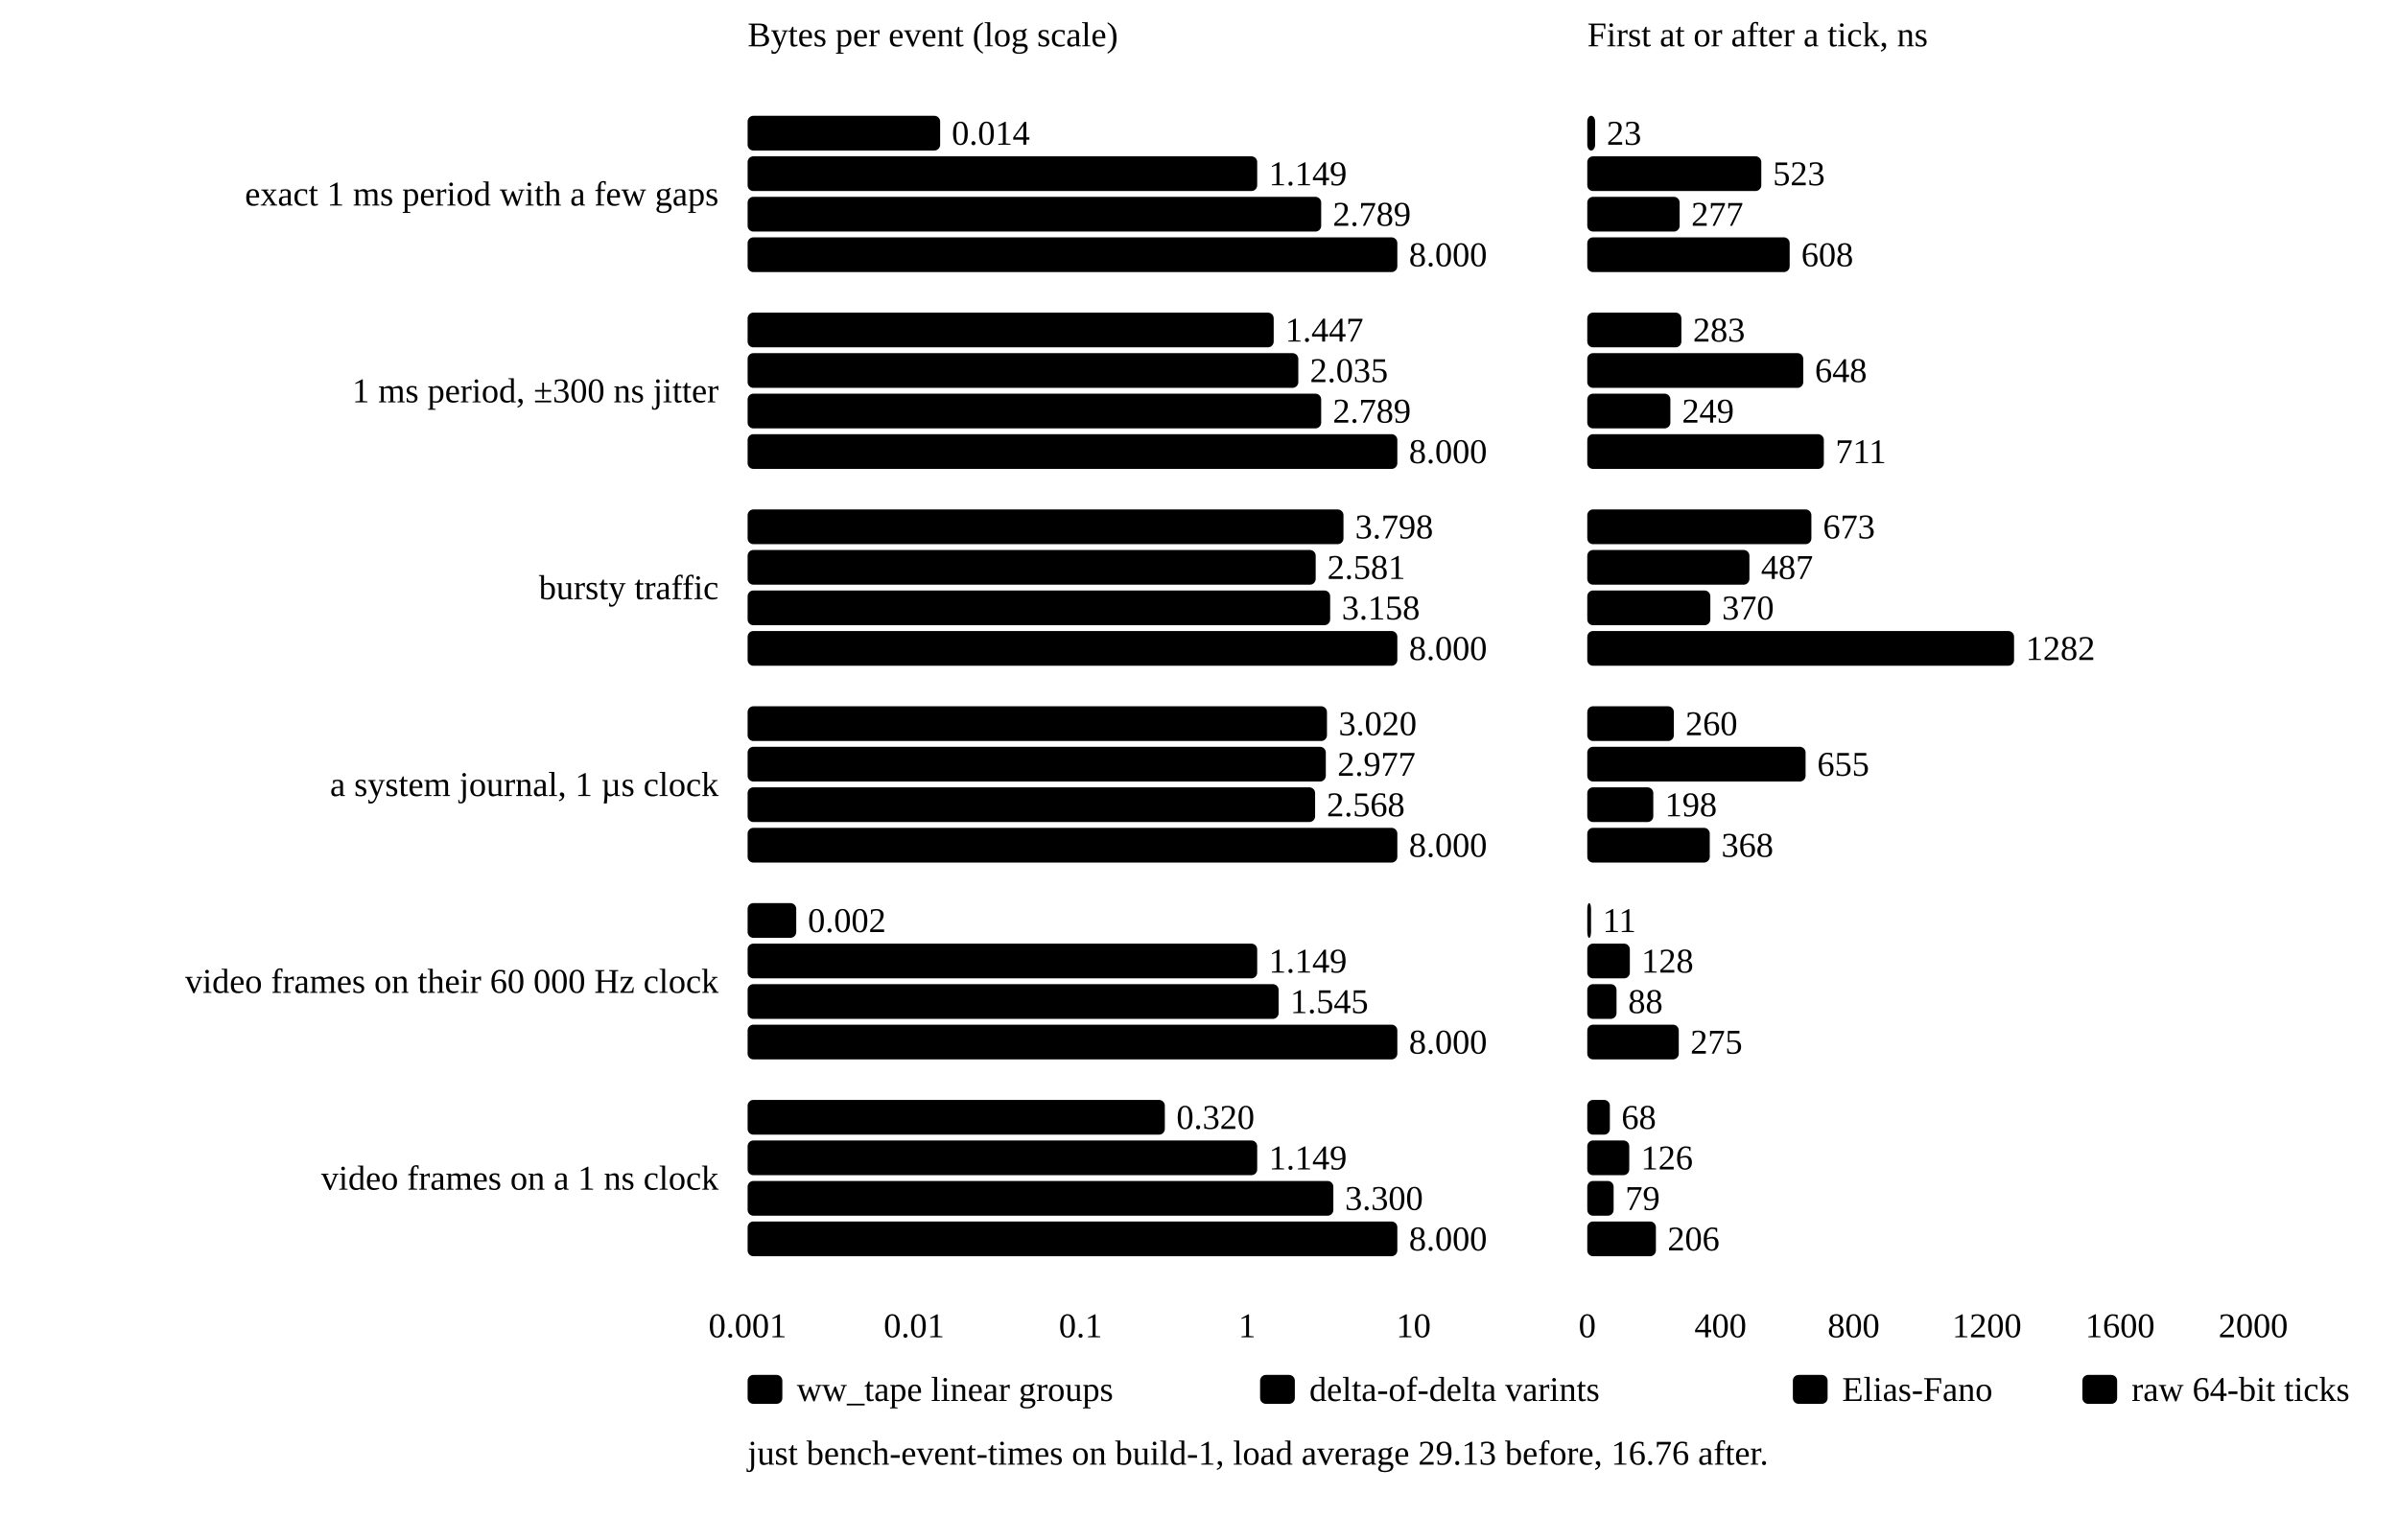
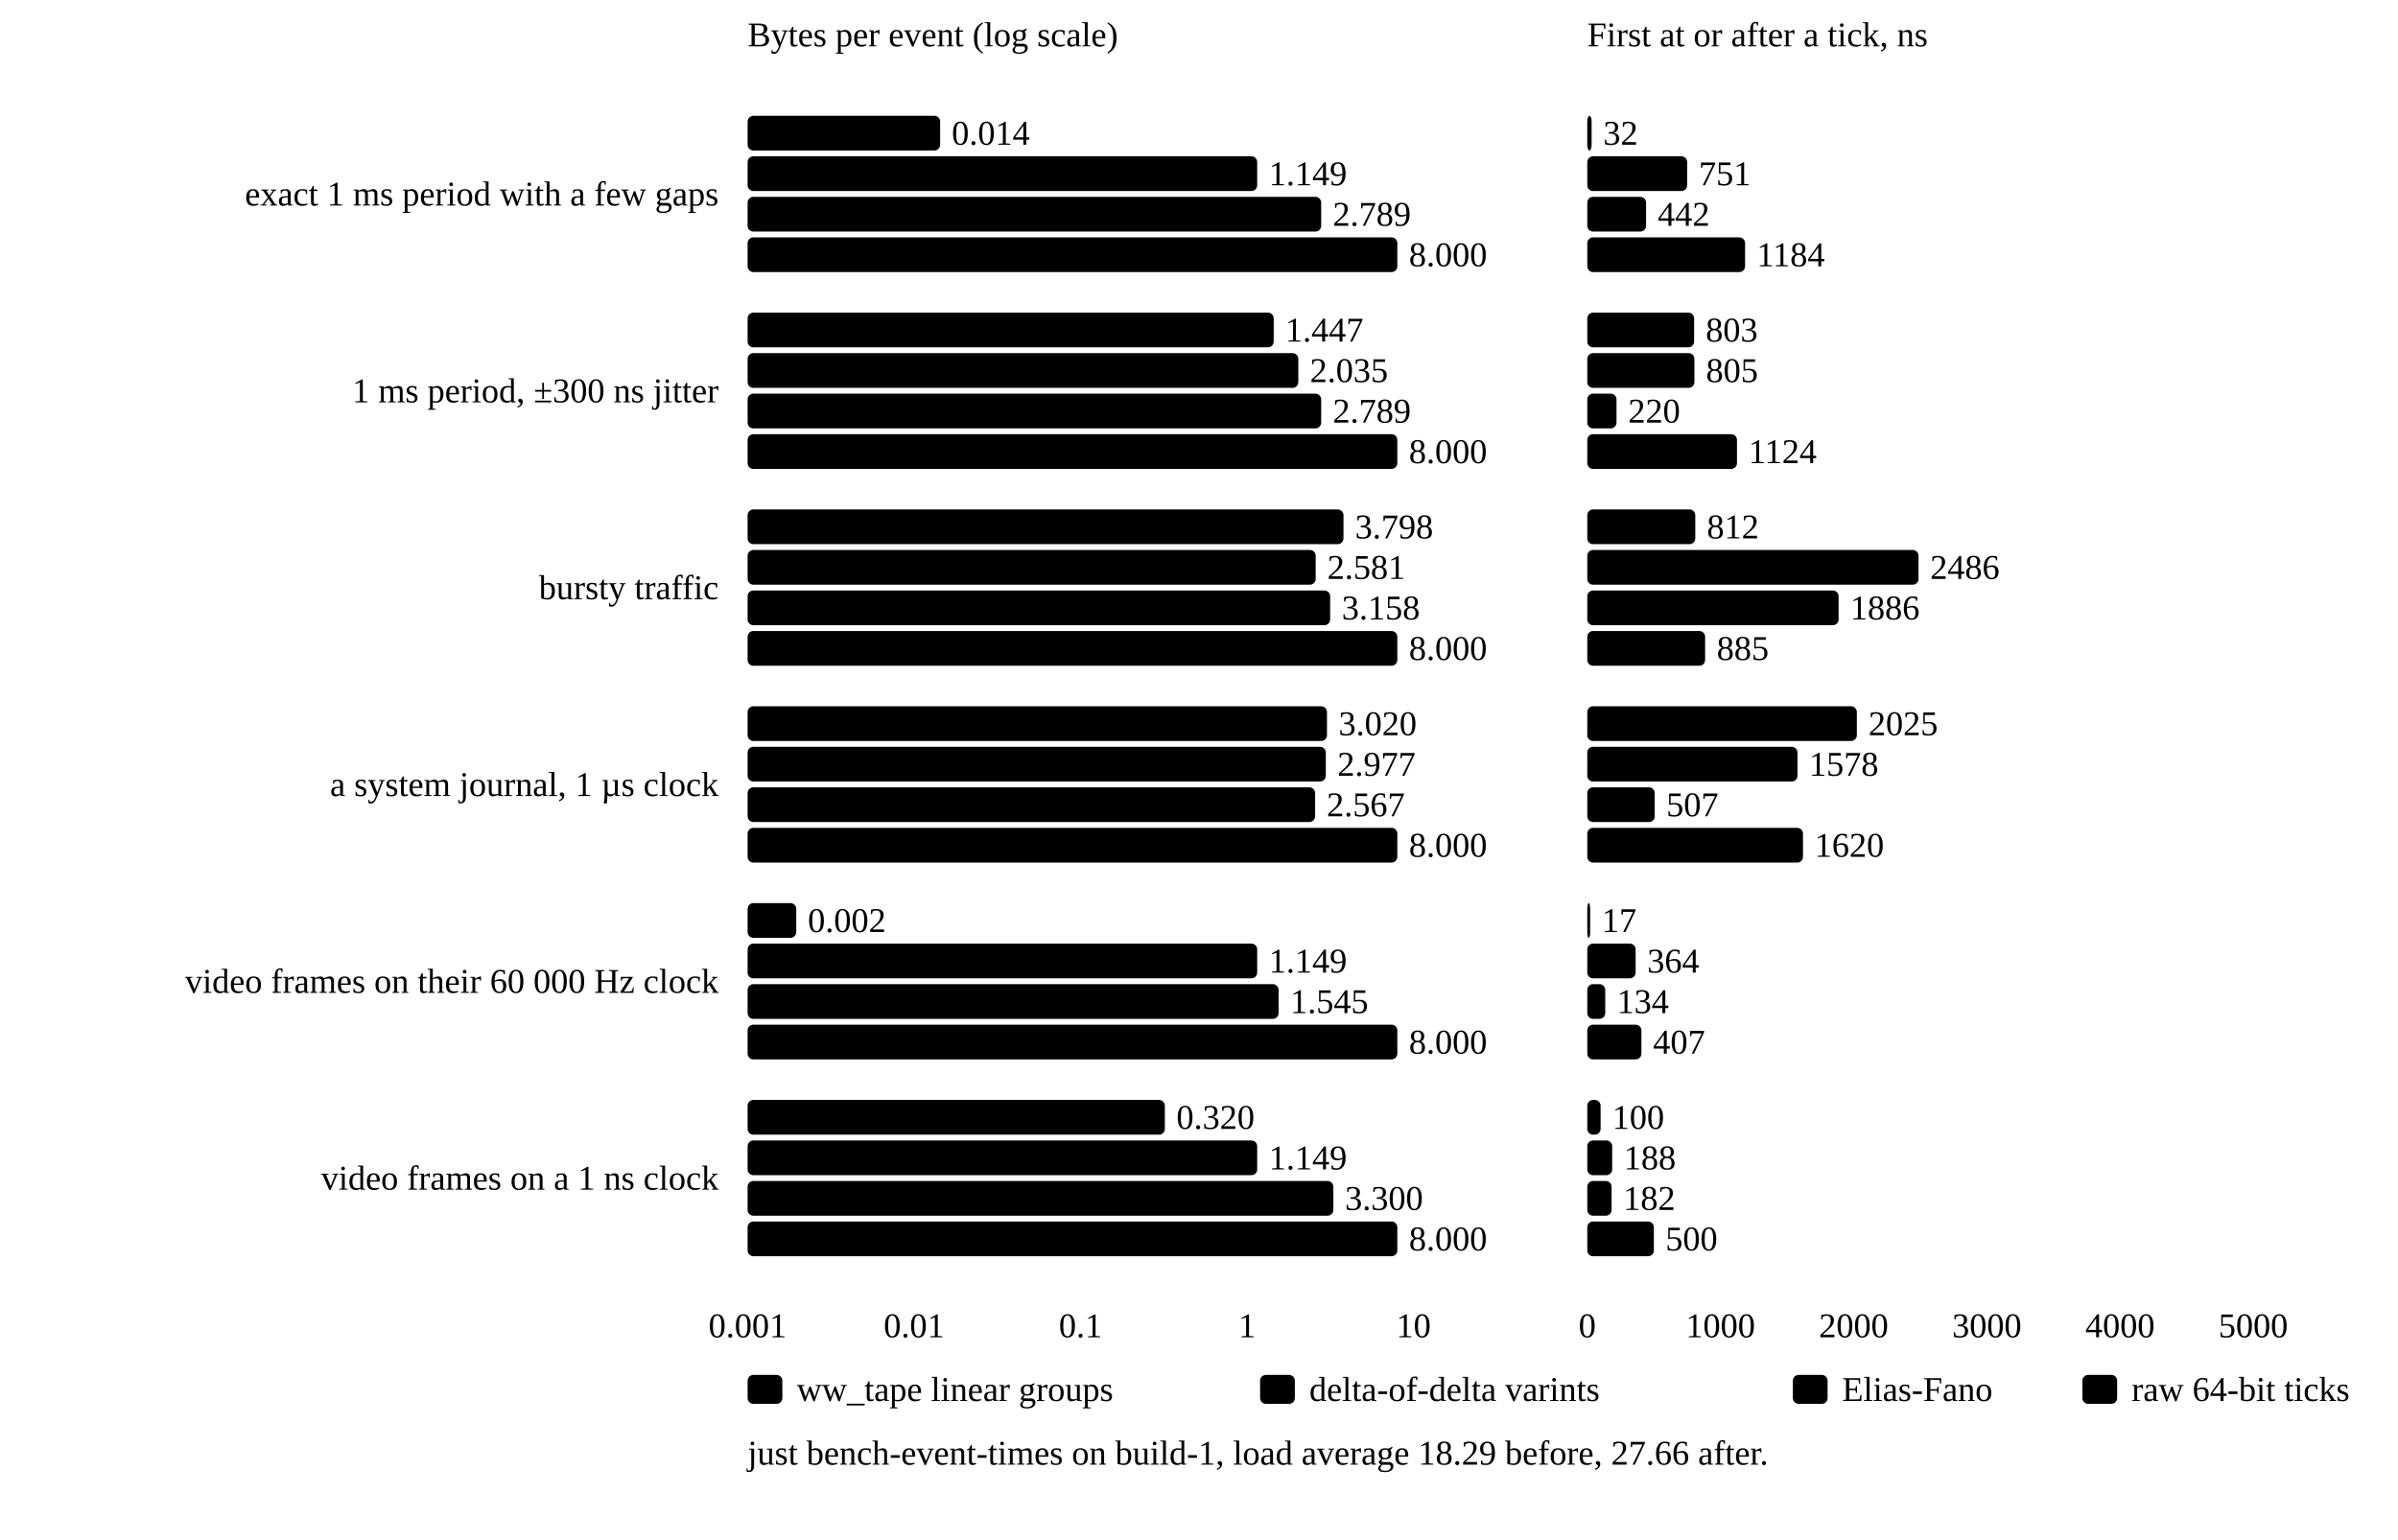
<svg xmlns="http://www.w3.org/2000/svg" class="ww-svg" viewBox="0 0 828.2 532" width="828.2" height="532" role="img" aria-label="Event start ticks per workload: bytes per event on a log scale, and the time to find the first event at or after a tick, for ww_tape's linear groups, delta-of-delta varints, Elias-Fano and raw ticks">
  <text x="258.2" y="16.0" text-anchor="start" class="strong">Bytes per event (log scale)</text>
  <line x1="258.2" y1="34.0" x2="258.2" y2="448.0" class="thin" />
  <text x="258.2" y="462.0" text-anchor="middle" class="small soft">0.001</text>
  <line x1="315.7" y1="34.0" x2="315.7" y2="448.0" class="thin" />
  <text x="315.7" y="462.0" text-anchor="middle" class="small soft">0.01</text>
  <line x1="373.2" y1="34.0" x2="373.2" y2="448.0" class="thin" />
  <text x="373.2" y="462.0" text-anchor="middle" class="small soft">0.1</text>
  <line x1="430.7" y1="34.0" x2="430.7" y2="448.0" class="thin" />
  <text x="430.7" y="462.0" text-anchor="middle" class="small soft">1</text>
  <line x1="488.2" y1="34.0" x2="488.2" y2="448.0" class="thin" />
  <text x="488.2" y="462.0" text-anchor="middle" class="small soft">10</text>
  <rect x="258.2" y="40.0" width="66.5" height="12.0" rx="2" class="blue" />
  <text x="328.7" y="50.0" text-anchor="start" class="small">0.014</text>
  <rect x="258.2" y="54.0" width="176.0" height="12.0" rx="2" class="amber" />
  <text x="438.2" y="64.0" text-anchor="start" class="small">1.149</text>
  <rect x="258.2" y="68.0" width="198.1" height="12.0" rx="2" class="green" />
  <text x="460.3" y="78.0" text-anchor="start" class="small">2.789</text>
  <rect x="258.2" y="82.0" width="224.4" height="12.0" rx="2" class="tint-ink" />
  <text x="486.6" y="92.0" text-anchor="start" class="small">8.000</text>
  <rect x="258.2" y="108.0" width="181.7" height="12.0" rx="2" class="blue" />
  <text x="443.9" y="118.0" text-anchor="start" class="small">1.447</text>
  <rect x="258.2" y="122.0" width="190.2" height="12.0" rx="2" class="amber" />
  <text x="452.4" y="132.0" text-anchor="start" class="small">2.035</text>
  <rect x="258.2" y="136.0" width="198.1" height="12.0" rx="2" class="green" />
  <text x="460.3" y="146.0" text-anchor="start" class="small">2.789</text>
  <rect x="258.2" y="150.0" width="224.4" height="12.0" rx="2" class="tint-ink" />
  <text x="486.6" y="160.0" text-anchor="start" class="small">8.000</text>
  <rect x="258.2" y="176.0" width="205.8" height="12.0" rx="2" class="blue" />
  <text x="468.0" y="186.0" text-anchor="start" class="small">3.798</text>
  <rect x="258.2" y="190.0" width="196.2" height="12.0" rx="2" class="amber" />
  <text x="458.4" y="200.0" text-anchor="start" class="small">2.581</text>
  <rect x="258.2" y="204.0" width="201.2" height="12.0" rx="2" class="green" />
  <text x="463.4" y="214.0" text-anchor="start" class="small">3.158</text>
  <rect x="258.2" y="218.0" width="224.4" height="12.0" rx="2" class="tint-ink" />
  <text x="486.6" y="228.0" text-anchor="start" class="small">8.000</text>
  <rect x="258.2" y="244.0" width="200.1" height="12.0" rx="2" class="blue" />
  <text x="462.3" y="254.0" text-anchor="start" class="small">3.020</text>
  <rect x="258.2" y="258.0" width="199.7" height="12.0" rx="2" class="amber" />
  <text x="461.9" y="268.0" text-anchor="start" class="small">2.977</text>
  <rect x="258.2" y="272.0" width="196.0" height="12.0" rx="2" class="green" />
-   <text x="458.2" y="282.0" text-anchor="start" class="small">2.568</text>
+   <text x="458.2" y="282.0" text-anchor="start" class="small">2.567</text>
  <rect x="258.2" y="286.0" width="224.4" height="12.0" rx="2" class="tint-ink" />
  <text x="486.6" y="296.0" text-anchor="start" class="small">8.000</text>
  <rect x="258.2" y="312.0" width="16.8" height="12.0" rx="2" class="blue" />
  <text x="279.0" y="322.0" text-anchor="start" class="small">0.002</text>
  <rect x="258.2" y="326.0" width="176.0" height="12.0" rx="2" class="amber" />
  <text x="438.2" y="336.0" text-anchor="start" class="small">1.149</text>
  <rect x="258.2" y="340.0" width="183.4" height="12.0" rx="2" class="green" />
  <text x="445.6" y="350.0" text-anchor="start" class="small">1.545</text>
  <rect x="258.2" y="354.0" width="224.4" height="12.0" rx="2" class="tint-ink" />
  <text x="486.6" y="364.0" text-anchor="start" class="small">8.000</text>
  <rect x="258.2" y="380.0" width="144.1" height="12.0" rx="2" class="blue" />
  <text x="406.3" y="390.0" text-anchor="start" class="small">0.320</text>
  <rect x="258.2" y="394.0" width="176.0" height="12.0" rx="2" class="amber" />
  <text x="438.2" y="404.0" text-anchor="start" class="small">1.149</text>
  <rect x="258.2" y="408.0" width="202.3" height="12.0" rx="2" class="green" />
  <text x="464.5" y="418.0" text-anchor="start" class="small">3.300</text>
  <rect x="258.2" y="422.0" width="224.4" height="12.0" rx="2" class="tint-ink" />
  <text x="486.6" y="432.0" text-anchor="start" class="small">8.000</text>
  <line x1="258.2" y1="34.0" x2="258.2" y2="448.0" class="line" />
  <text x="548.2" y="16.0" text-anchor="start" class="strong">First at or after a tick, ns</text>
  <line x1="548.2" y1="34.0" x2="548.2" y2="448.0" class="thin" />
  <text x="548.2" y="462.0" text-anchor="middle" class="small soft">0</text>
  <line x1="594.2" y1="34.0" x2="594.2" y2="448.0" class="thin" />
-   <text x="594.2" y="462.0" text-anchor="middle" class="small soft">400</text>
+   <text x="594.2" y="462.0" text-anchor="middle" class="small soft">1000</text>
  <line x1="640.2" y1="34.0" x2="640.2" y2="448.0" class="thin" />
-   <text x="640.2" y="462.0" text-anchor="middle" class="small soft">800</text>
+   <text x="640.2" y="462.0" text-anchor="middle" class="small soft">2000</text>
  <line x1="686.2" y1="34.0" x2="686.2" y2="448.0" class="thin" />
-   <text x="686.2" y="462.0" text-anchor="middle" class="small soft">1200</text>
+   <text x="686.2" y="462.0" text-anchor="middle" class="small soft">3000</text>
  <line x1="732.2" y1="34.0" x2="732.2" y2="448.0" class="thin" />
-   <text x="732.2" y="462.0" text-anchor="middle" class="small soft">1600</text>
+   <text x="732.2" y="462.0" text-anchor="middle" class="small soft">4000</text>
  <line x1="778.2" y1="34.0" x2="778.2" y2="448.0" class="thin" />
-   <text x="778.2" y="462.0" text-anchor="middle" class="small soft">2000</text>
-   <rect x="548.2" y="40.0" width="2.7" height="12.0" rx="2" class="blue" />
-   <text x="554.9" y="50.0" text-anchor="start" class="small">23</text>
-   <rect x="548.2" y="54.0" width="60.1" height="12.0" rx="2" class="amber" />
-   <text x="612.3" y="64.0" text-anchor="start" class="small">523</text>
-   <rect x="548.2" y="68.0" width="31.9" height="12.0" rx="2" class="green" />
-   <text x="584.1" y="78.0" text-anchor="start" class="small">277</text>
-   <rect x="548.2" y="82.0" width="69.9" height="12.0" rx="2" class="tint-ink" />
-   <text x="622.1" y="92.0" text-anchor="start" class="small">608</text>
-   <rect x="548.2" y="108.0" width="32.5" height="12.0" rx="2" class="blue" />
-   <text x="584.7" y="118.0" text-anchor="start" class="small">283</text>
-   <rect x="548.2" y="122.0" width="74.6" height="12.0" rx="2" class="amber" />
-   <text x="626.8" y="132.0" text-anchor="start" class="small">648</text>
-   <rect x="548.2" y="136.0" width="28.7" height="12.0" rx="2" class="green" />
-   <text x="580.9" y="146.0" text-anchor="start" class="small">249</text>
-   <rect x="548.2" y="150.0" width="81.7" height="12.0" rx="2" class="tint-ink" />
-   <text x="633.9" y="160.0" text-anchor="start" class="small">711</text>
-   <rect x="548.2" y="176.0" width="77.4" height="12.0" rx="2" class="blue" />
-   <text x="629.6" y="186.0" text-anchor="start" class="small">673</text>
-   <rect x="548.2" y="190.0" width="56.0" height="12.0" rx="2" class="amber" />
-   <text x="608.2" y="200.0" text-anchor="start" class="small">487</text>
-   <rect x="548.2" y="204.0" width="42.5" height="12.0" rx="2" class="green" />
-   <text x="594.7" y="214.0" text-anchor="start" class="small">370</text>
-   <rect x="548.2" y="218.0" width="147.4" height="12.0" rx="2" class="tint-ink" />
-   <text x="699.6" y="228.0" text-anchor="start" class="small">1282</text>
-   <rect x="548.2" y="244.0" width="29.9" height="12.0" rx="2" class="blue" />
-   <text x="582.1" y="254.0" text-anchor="start" class="small">260</text>
-   <rect x="548.2" y="258.0" width="75.4" height="12.0" rx="2" class="amber" />
-   <text x="627.6" y="268.0" text-anchor="start" class="small">655</text>
-   <rect x="548.2" y="272.0" width="22.8" height="12.0" rx="2" class="green" />
-   <text x="575.0" y="282.0" text-anchor="start" class="small">198</text>
-   <rect x="548.2" y="286.0" width="42.3" height="12.0" rx="2" class="tint-ink" />
-   <text x="594.5" y="296.0" text-anchor="start" class="small">368</text>
-   <rect x="548.2" y="312.0" width="1.3" height="12.0" rx="2" class="blue" />
-   <text x="553.5" y="322.0" text-anchor="start" class="small">11</text>
-   <rect x="548.2" y="326.0" width="14.7" height="12.0" rx="2" class="amber" />
-   <text x="566.9" y="336.0" text-anchor="start" class="small">128</text>
-   <rect x="548.2" y="340.0" width="10.1" height="12.0" rx="2" class="green" />
-   <text x="562.3" y="350.0" text-anchor="start" class="small">88</text>
-   <rect x="548.2" y="354.0" width="31.6" height="12.0" rx="2" class="tint-ink" />
-   <text x="583.8" y="364.0" text-anchor="start" class="small">275</text>
-   <rect x="548.2" y="380.0" width="7.8" height="12.0" rx="2" class="blue" />
-   <text x="560.0" y="390.0" text-anchor="start" class="small">68</text>
-   <rect x="548.2" y="394.0" width="14.5" height="12.0" rx="2" class="amber" />
-   <text x="566.7" y="404.0" text-anchor="start" class="small">126</text>
-   <rect x="548.2" y="408.0" width="9.1" height="12.0" rx="2" class="green" />
-   <text x="561.3" y="418.0" text-anchor="start" class="small">79</text>
-   <rect x="548.2" y="422.0" width="23.7" height="12.0" rx="2" class="tint-ink" />
-   <text x="575.9" y="432.0" text-anchor="start" class="small">206</text>
+   <text x="778.2" y="462.0" text-anchor="middle" class="small soft">5000</text>
+   <rect x="548.2" y="40.0" width="1.5" height="12.0" rx="2" class="blue" />
+   <text x="553.7" y="50.0" text-anchor="start" class="small">32</text>
+   <rect x="548.2" y="54.0" width="34.5" height="12.0" rx="2" class="amber" />
+   <text x="586.7" y="64.0" text-anchor="start" class="small">751</text>
+   <rect x="548.2" y="68.0" width="20.3" height="12.0" rx="2" class="green" />
+   <text x="572.5" y="78.0" text-anchor="start" class="small">442</text>
+   <rect x="548.2" y="82.0" width="54.5" height="12.0" rx="2" class="tint-ink" />
+   <text x="606.7" y="92.0" text-anchor="start" class="small">1184</text>
+   <rect x="548.2" y="108.0" width="36.9" height="12.0" rx="2" class="blue" />
+   <text x="589.1" y="118.0" text-anchor="start" class="small">803</text>
+   <rect x="548.2" y="122.0" width="37.0" height="12.0" rx="2" class="amber" />
+   <text x="589.2" y="132.0" text-anchor="start" class="small">805</text>
+   <rect x="548.2" y="136.0" width="10.1" height="12.0" rx="2" class="green" />
+   <text x="562.3" y="146.0" text-anchor="start" class="small">220</text>
+   <rect x="548.2" y="150.0" width="51.7" height="12.0" rx="2" class="tint-ink" />
+   <text x="603.9" y="160.0" text-anchor="start" class="small">1124</text>
+   <rect x="548.2" y="176.0" width="37.3" height="12.0" rx="2" class="blue" />
+   <text x="589.5" y="186.0" text-anchor="start" class="small">812</text>
+   <rect x="548.2" y="190.0" width="114.4" height="12.0" rx="2" class="amber" />
+   <text x="666.6" y="200.0" text-anchor="start" class="small">2486</text>
+   <rect x="548.2" y="204.0" width="86.8" height="12.0" rx="2" class="green" />
+   <text x="639.0" y="214.0" text-anchor="start" class="small">1886</text>
+   <rect x="548.2" y="218.0" width="40.7" height="12.0" rx="2" class="tint-ink" />
+   <text x="592.9" y="228.0" text-anchor="start" class="small">885</text>
+   <rect x="548.2" y="244.0" width="93.1" height="12.0" rx="2" class="blue" />
+   <text x="645.3" y="254.0" text-anchor="start" class="small">2025</text>
+   <rect x="548.2" y="258.0" width="72.6" height="12.0" rx="2" class="amber" />
+   <text x="624.8" y="268.0" text-anchor="start" class="small">1578</text>
+   <rect x="548.2" y="272.0" width="23.3" height="12.0" rx="2" class="green" />
+   <text x="575.5" y="282.0" text-anchor="start" class="small">507</text>
+   <rect x="548.2" y="286.0" width="74.5" height="12.0" rx="2" class="tint-ink" />
+   <text x="626.7" y="296.0" text-anchor="start" class="small">1620</text>
+   <rect x="548.2" y="312.0" width="1.0" height="12.0" rx="2" class="blue" />
+   <text x="553.2" y="322.0" text-anchor="start" class="small">17</text>
+   <rect x="548.2" y="326.0" width="16.7" height="12.0" rx="2" class="amber" />
+   <text x="568.9" y="336.0" text-anchor="start" class="small">364</text>
+   <rect x="548.2" y="340.0" width="6.2" height="12.0" rx="2" class="green" />
+   <text x="558.4" y="350.0" text-anchor="start" class="small">134</text>
+   <rect x="548.2" y="354.0" width="18.7" height="12.0" rx="2" class="tint-ink" />
+   <text x="570.9" y="364.0" text-anchor="start" class="small">407</text>
+   <rect x="548.2" y="380.0" width="4.6" height="12.0" rx="2" class="blue" />
+   <text x="556.8" y="390.0" text-anchor="start" class="small">100</text>
+   <rect x="548.2" y="394.0" width="8.6" height="12.0" rx="2" class="amber" />
+   <text x="560.8" y="404.0" text-anchor="start" class="small">188</text>
+   <rect x="548.2" y="408.0" width="8.4" height="12.0" rx="2" class="green" />
+   <text x="560.6" y="418.0" text-anchor="start" class="small">182</text>
+   <rect x="548.2" y="422.0" width="23.0" height="12.0" rx="2" class="tint-ink" />
+   <text x="575.2" y="432.0" text-anchor="start" class="small">500</text>
  <line x1="548.2" y1="34.0" x2="548.2" y2="448.0" class="line" />
  <text x="248.2" y="71.0" text-anchor="end">exact 1 ms period with a few gaps</text>
  <text x="248.2" y="139.0" text-anchor="end">1 ms period, ±300 ns jitter</text>
  <text x="248.2" y="207.0" text-anchor="end">bursty traffic</text>
  <text x="248.2" y="275.0" text-anchor="end">a system journal, 1 µs clock</text>
  <text x="248.2" y="343.0" text-anchor="end">video frames on their 60 000 Hz clock</text>
  <text x="248.2" y="411.0" text-anchor="end">video frames on a 1 ns clock</text>
  <rect x="258.2" y="475.0" width="12.0" height="10.0" rx="2" class="blue" />
  <text x="275.2" y="484.0" text-anchor="start" class="small">ww_tape linear groups</text>
  <rect x="435.2" y="475.0" width="12.0" height="10.0" rx="2" class="amber" />
  <text x="452.2" y="484.0" text-anchor="start" class="small">delta-of-delta varints</text>
  <rect x="619.2" y="475.0" width="12.0" height="10.0" rx="2" class="green" />
  <text x="636.2" y="484.0" text-anchor="start" class="small">Elias-Fano</text>
  <rect x="719.2" y="475.0" width="12.0" height="10.0" rx="2" class="tint-ink" />
  <text x="736.2" y="484.0" text-anchor="start" class="small">raw 64-bit ticks</text>
-   <text x="258.2" y="506.0" text-anchor="start" class="small soft">just bench-event-times on build-1, load average 29.13 before, 16.76 after.</text>
+   <text x="258.2" y="506.0" text-anchor="start" class="small soft">just bench-event-times on build-1, load average 18.29 before, 27.66 after.</text>
</svg>
